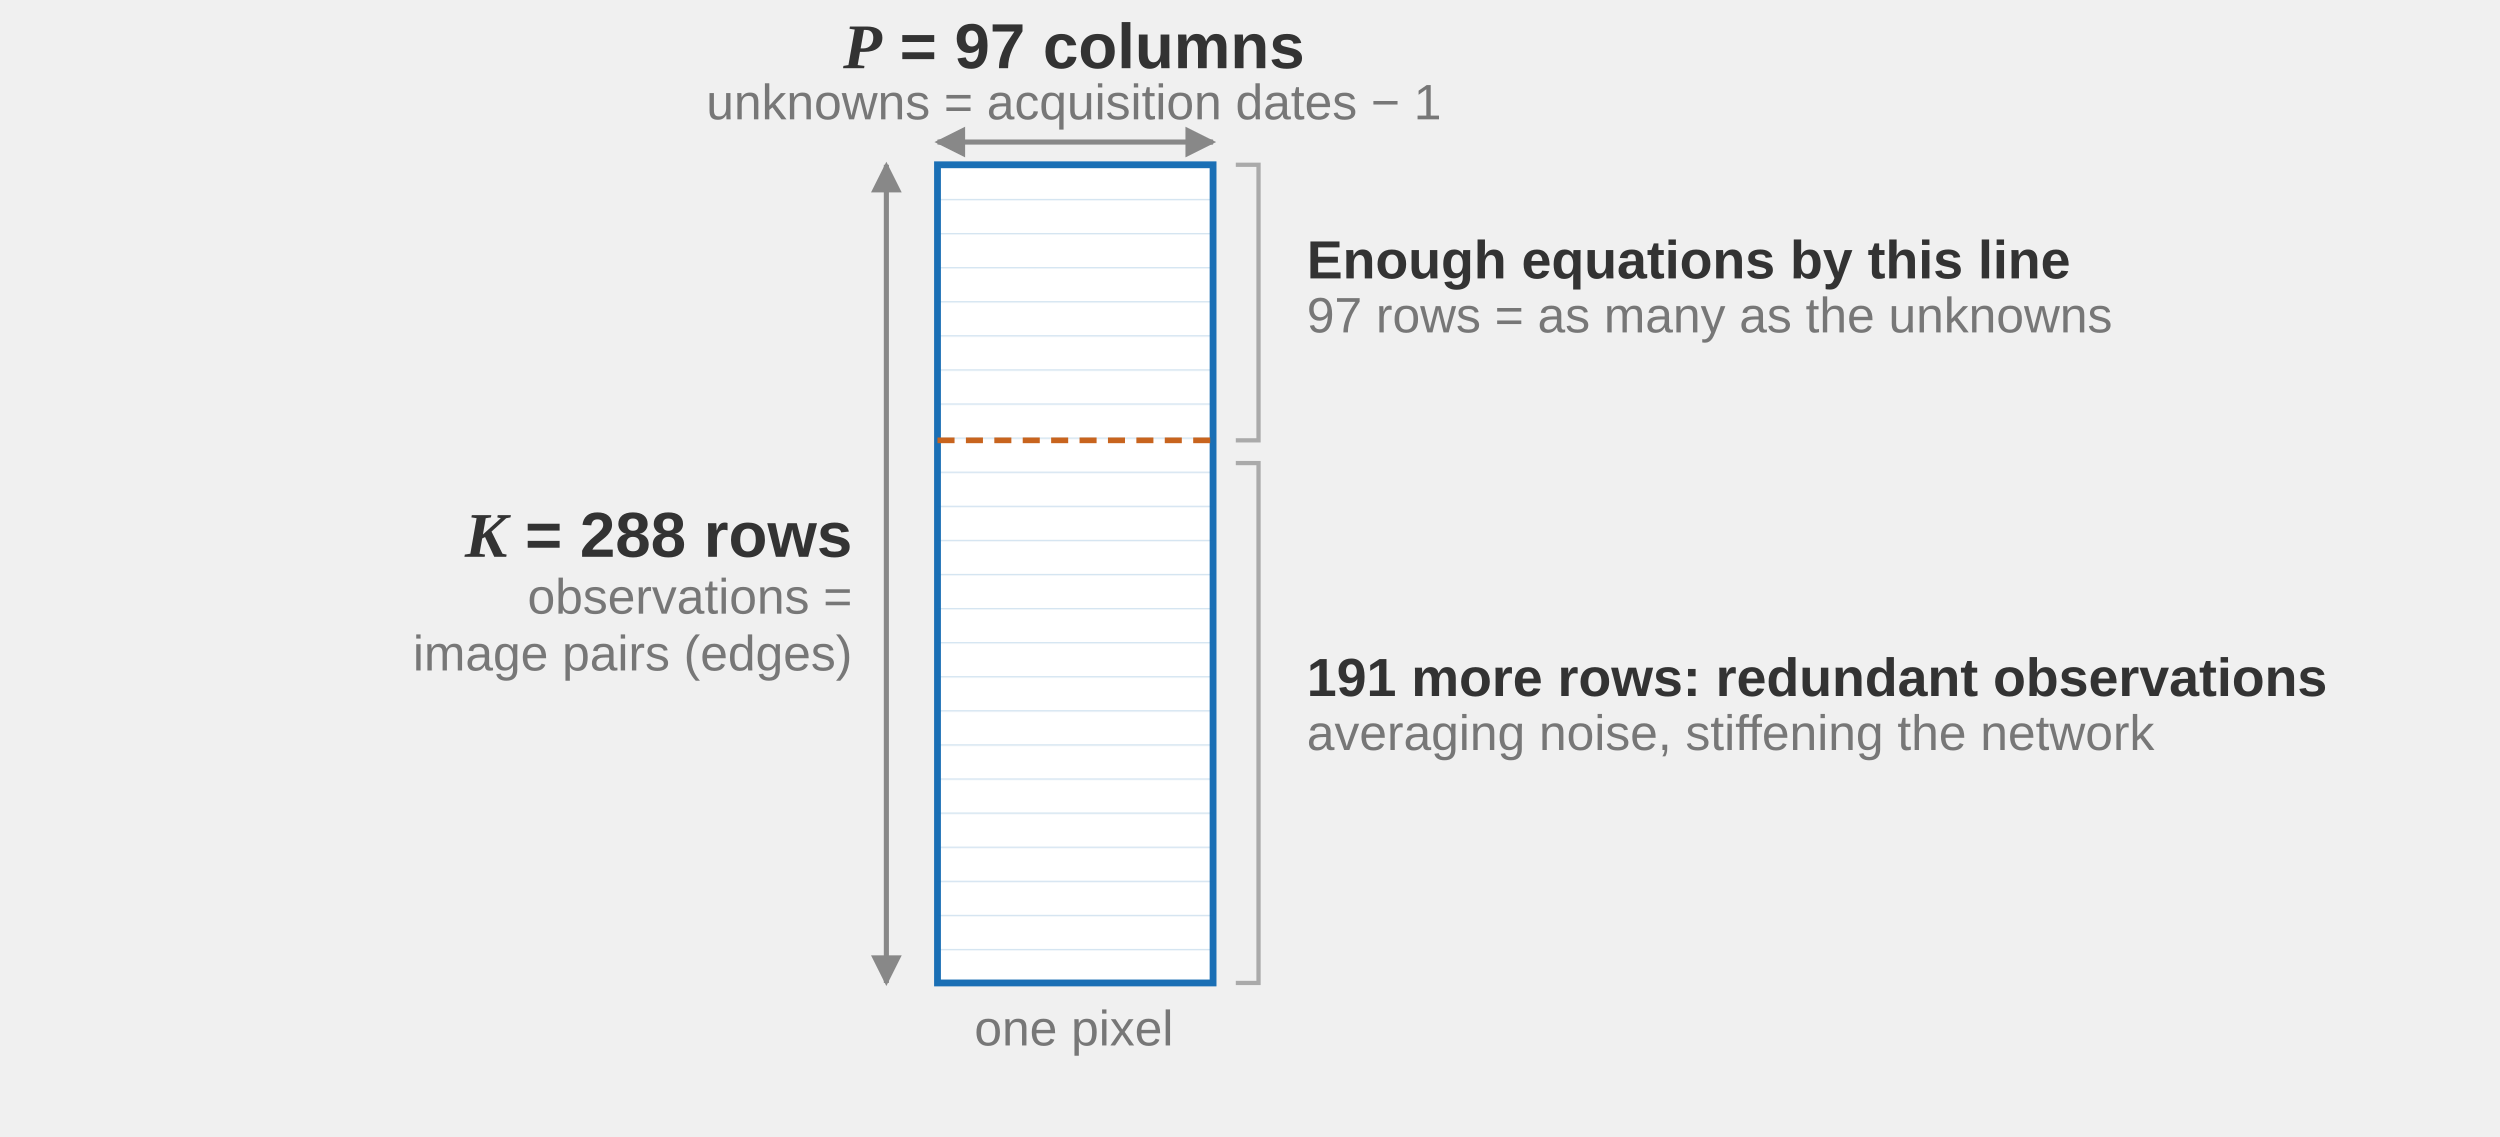
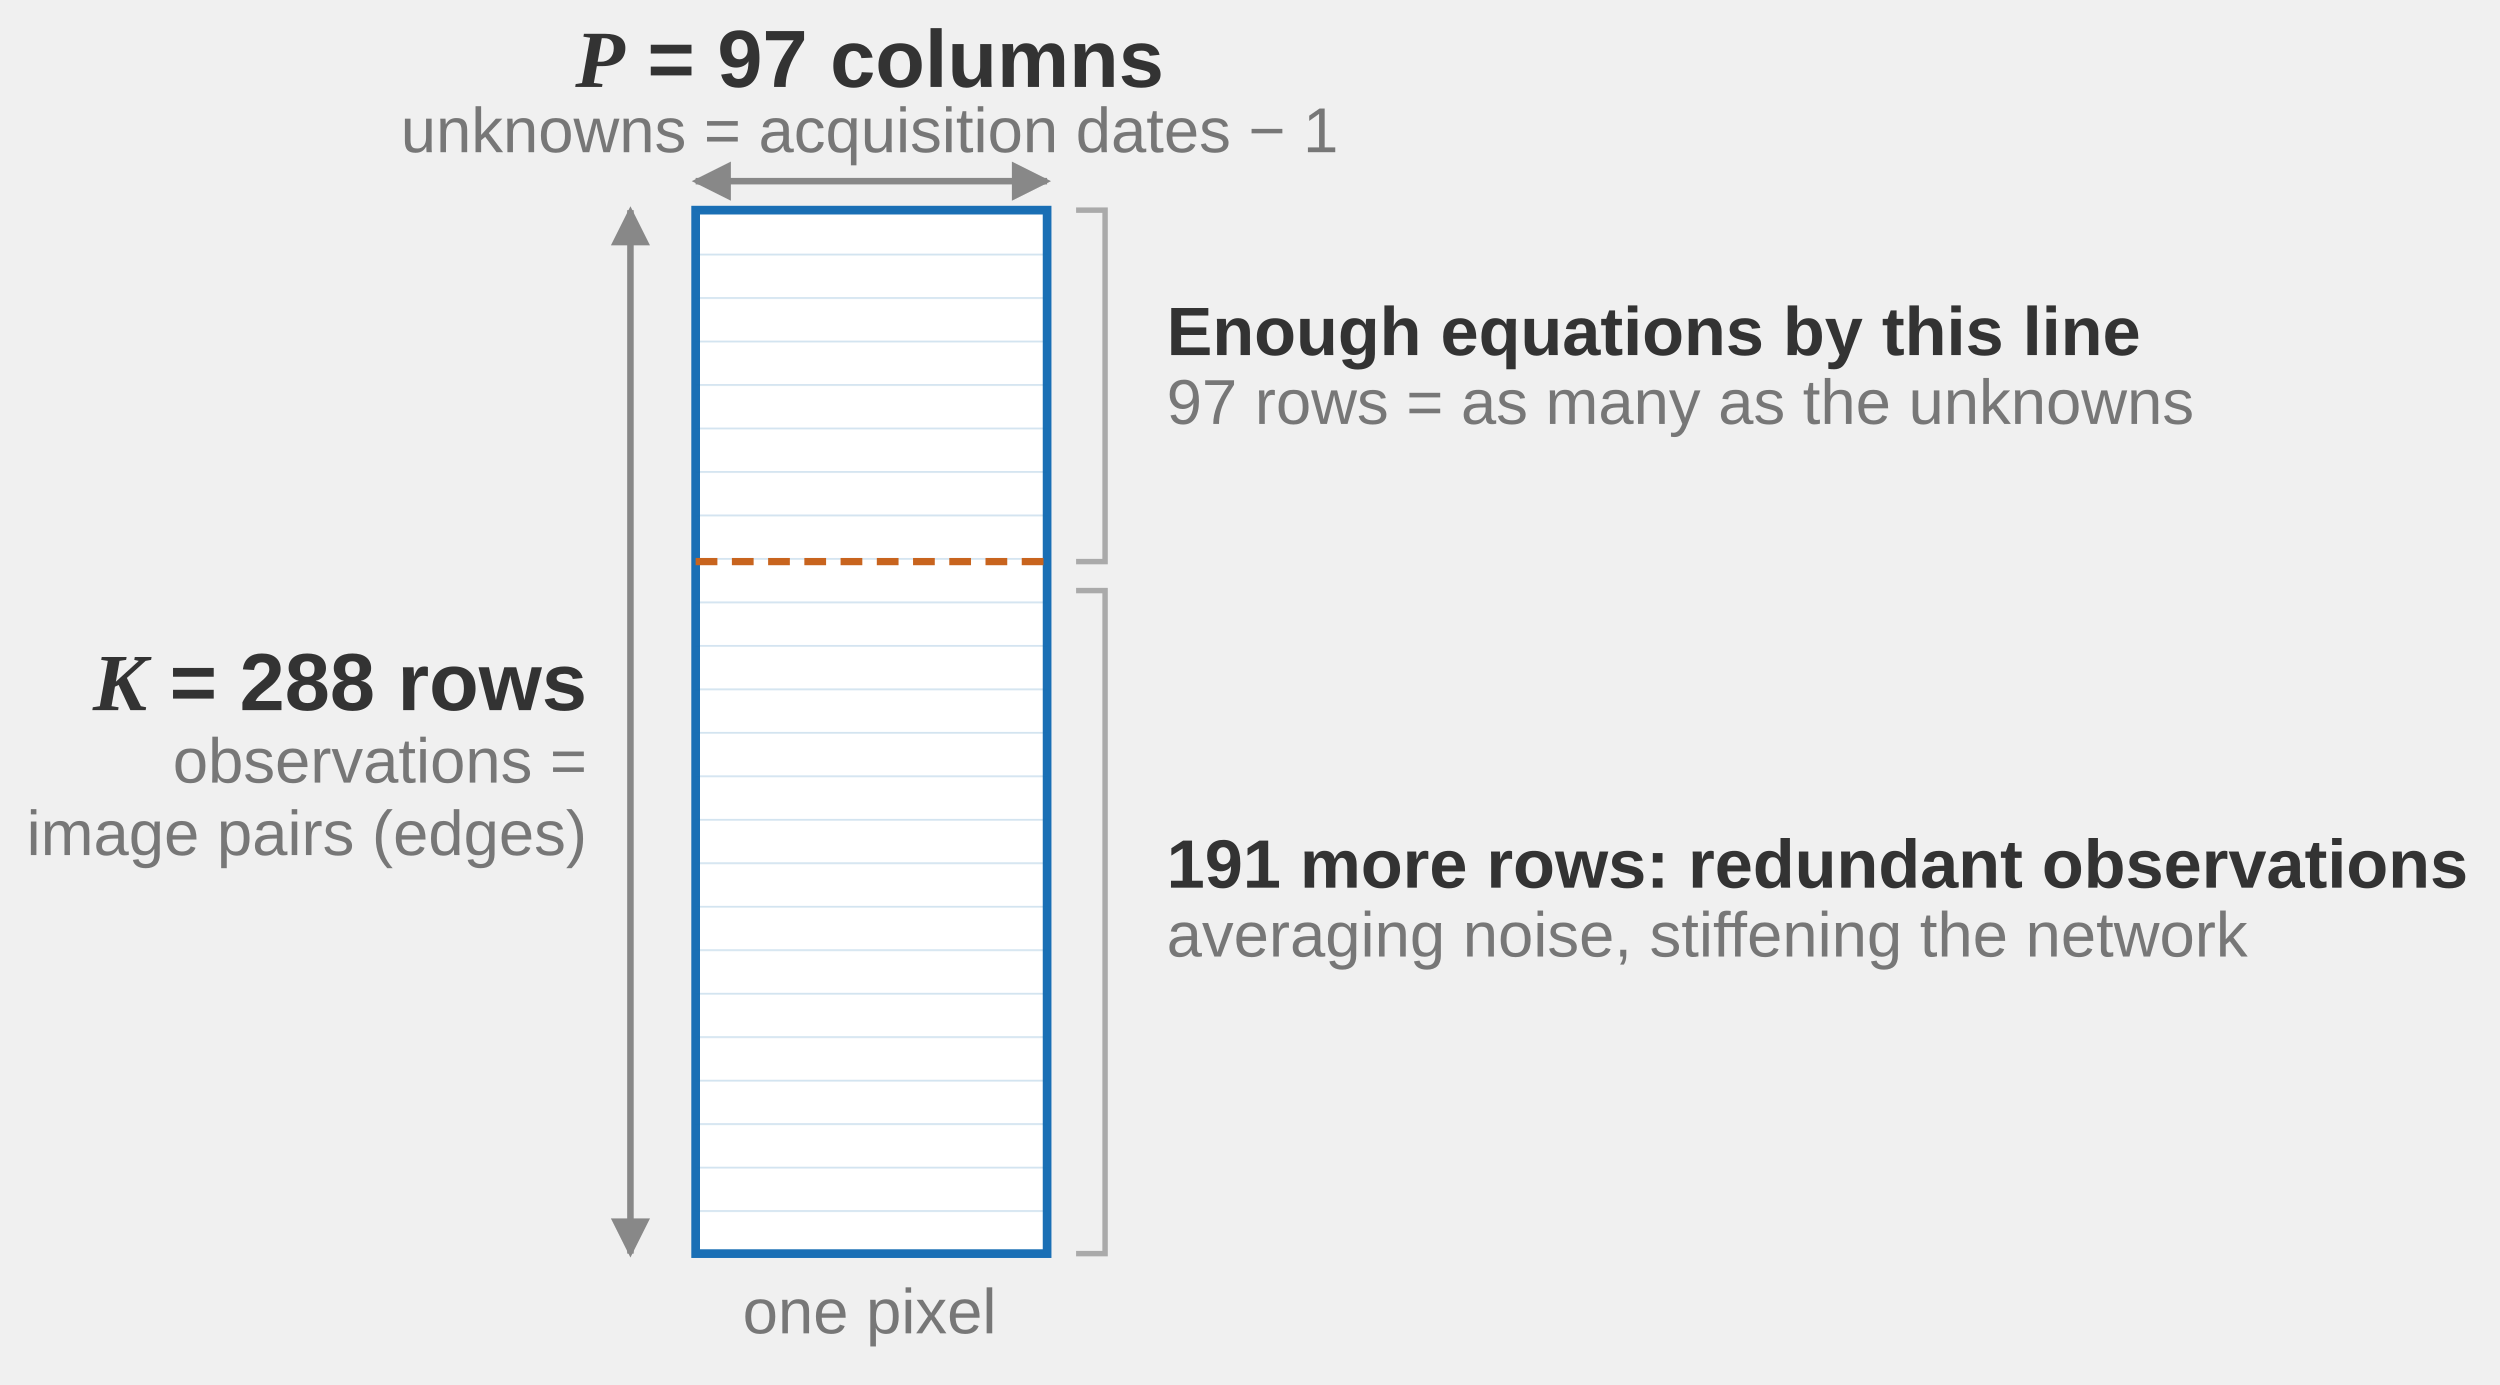
- <svg xmlns="http://www.w3.org/2000/svg" viewBox="0 0 880 400" role="img" aria-labelledby="title desc">
+ <svg xmlns="http://www.w3.org/2000/svg" viewBox="138 0 690 382" role="img" aria-labelledby="title desc">
  <style>
    text    { font-family: 'Helvetica Neue', Arial, sans-serif; }
    .mat    { fill: #ffffff; stroke: #1a6fb5; stroke-width: 2.4; }
    .dim    { stroke: #888; stroke-width: 1.8; }
    .cut    { stroke: #c8641e; stroke-width: 2; stroke-dasharray: 6 4; }
    .brk    { stroke: #aaa; stroke-width: 1.5; fill: none; }
    .lbl    { fill: #333; font-size: 22.4px; font-weight: 700; }
    .lbl-sm { fill: #333; font-size: 18.9px; font-weight: 700; }
    .sub    { fill: #777; font-size: 17.5px; }
    .math   { font-family: Georgia, 'Times New Roman', serif; font-style: italic; }
  </style>
  <defs>
    <marker id="arw" viewBox="0 0 10 10" refX="9" refY="5" markerWidth="6" markerHeight="6" orient="auto-start-reverse">
      <path d="M 0 0 L 10 5 L 0 10 z" fill="#888" />
    </marker>
    <pattern id="rows" x="280" y="58" patternUnits="userSpaceOnUse" width="97" height="12">
      <line x1="0" y1="0" x2="97" y2="0" stroke="#1a6fb5" stroke-opacity="0.18" stroke-width="1" />
    </pattern>
  </defs>
  <g transform="translate(130,0)">
    <text class="lbl" x="248" y="24" text-anchor="middle">
      <tspan class="math">P</tspan> = 97 columns</text>
    <text class="sub" x="248" y="42" text-anchor="middle">unknowns = acquisition dates − 1</text>
    <line class="dim" x1="200" y1="50" x2="297" y2="50" marker-start="url(#arw)" marker-end="url(#arw)" />
    <line class="dim" x1="182" y1="58" x2="182" y2="346" marker-start="url(#arw)" marker-end="url(#arw)" />
    <text class="lbl" x="170" y="196" text-anchor="end">
      <tspan class="math">K</tspan> = 288 rows</text>
    <text class="sub" x="170" y="216" text-anchor="end">observations =</text>
    <text class="sub" x="170" y="236" text-anchor="end">image pairs (edges)</text>
    <rect class="mat" x="200" y="58" width="97" height="288" />
    <rect x="200" y="58" width="97" height="288" fill="url(#rows)" />
    <line class="cut" x1="200" y1="155" x2="297" y2="155" />
    <path class="brk" d="M 305 58 h 8 v 97 h -8" />
    <text class="lbl-sm" x="330" y="98">Enough equations by this line</text>
    <text class="sub" x="330" y="117">97 rows = as many as the unknowns</text>
    <path class="brk" d="M 305 163 h 8 v 183 h -8" />
    <text class="lbl-sm" x="330" y="245">191 more rows: redundant observations</text>
    <text class="sub" x="330" y="264">averaging noise, stiffening the network</text>
    <text class="sub" x="248" y="368" text-anchor="middle">one pixel</text>
  </g>
</svg>
